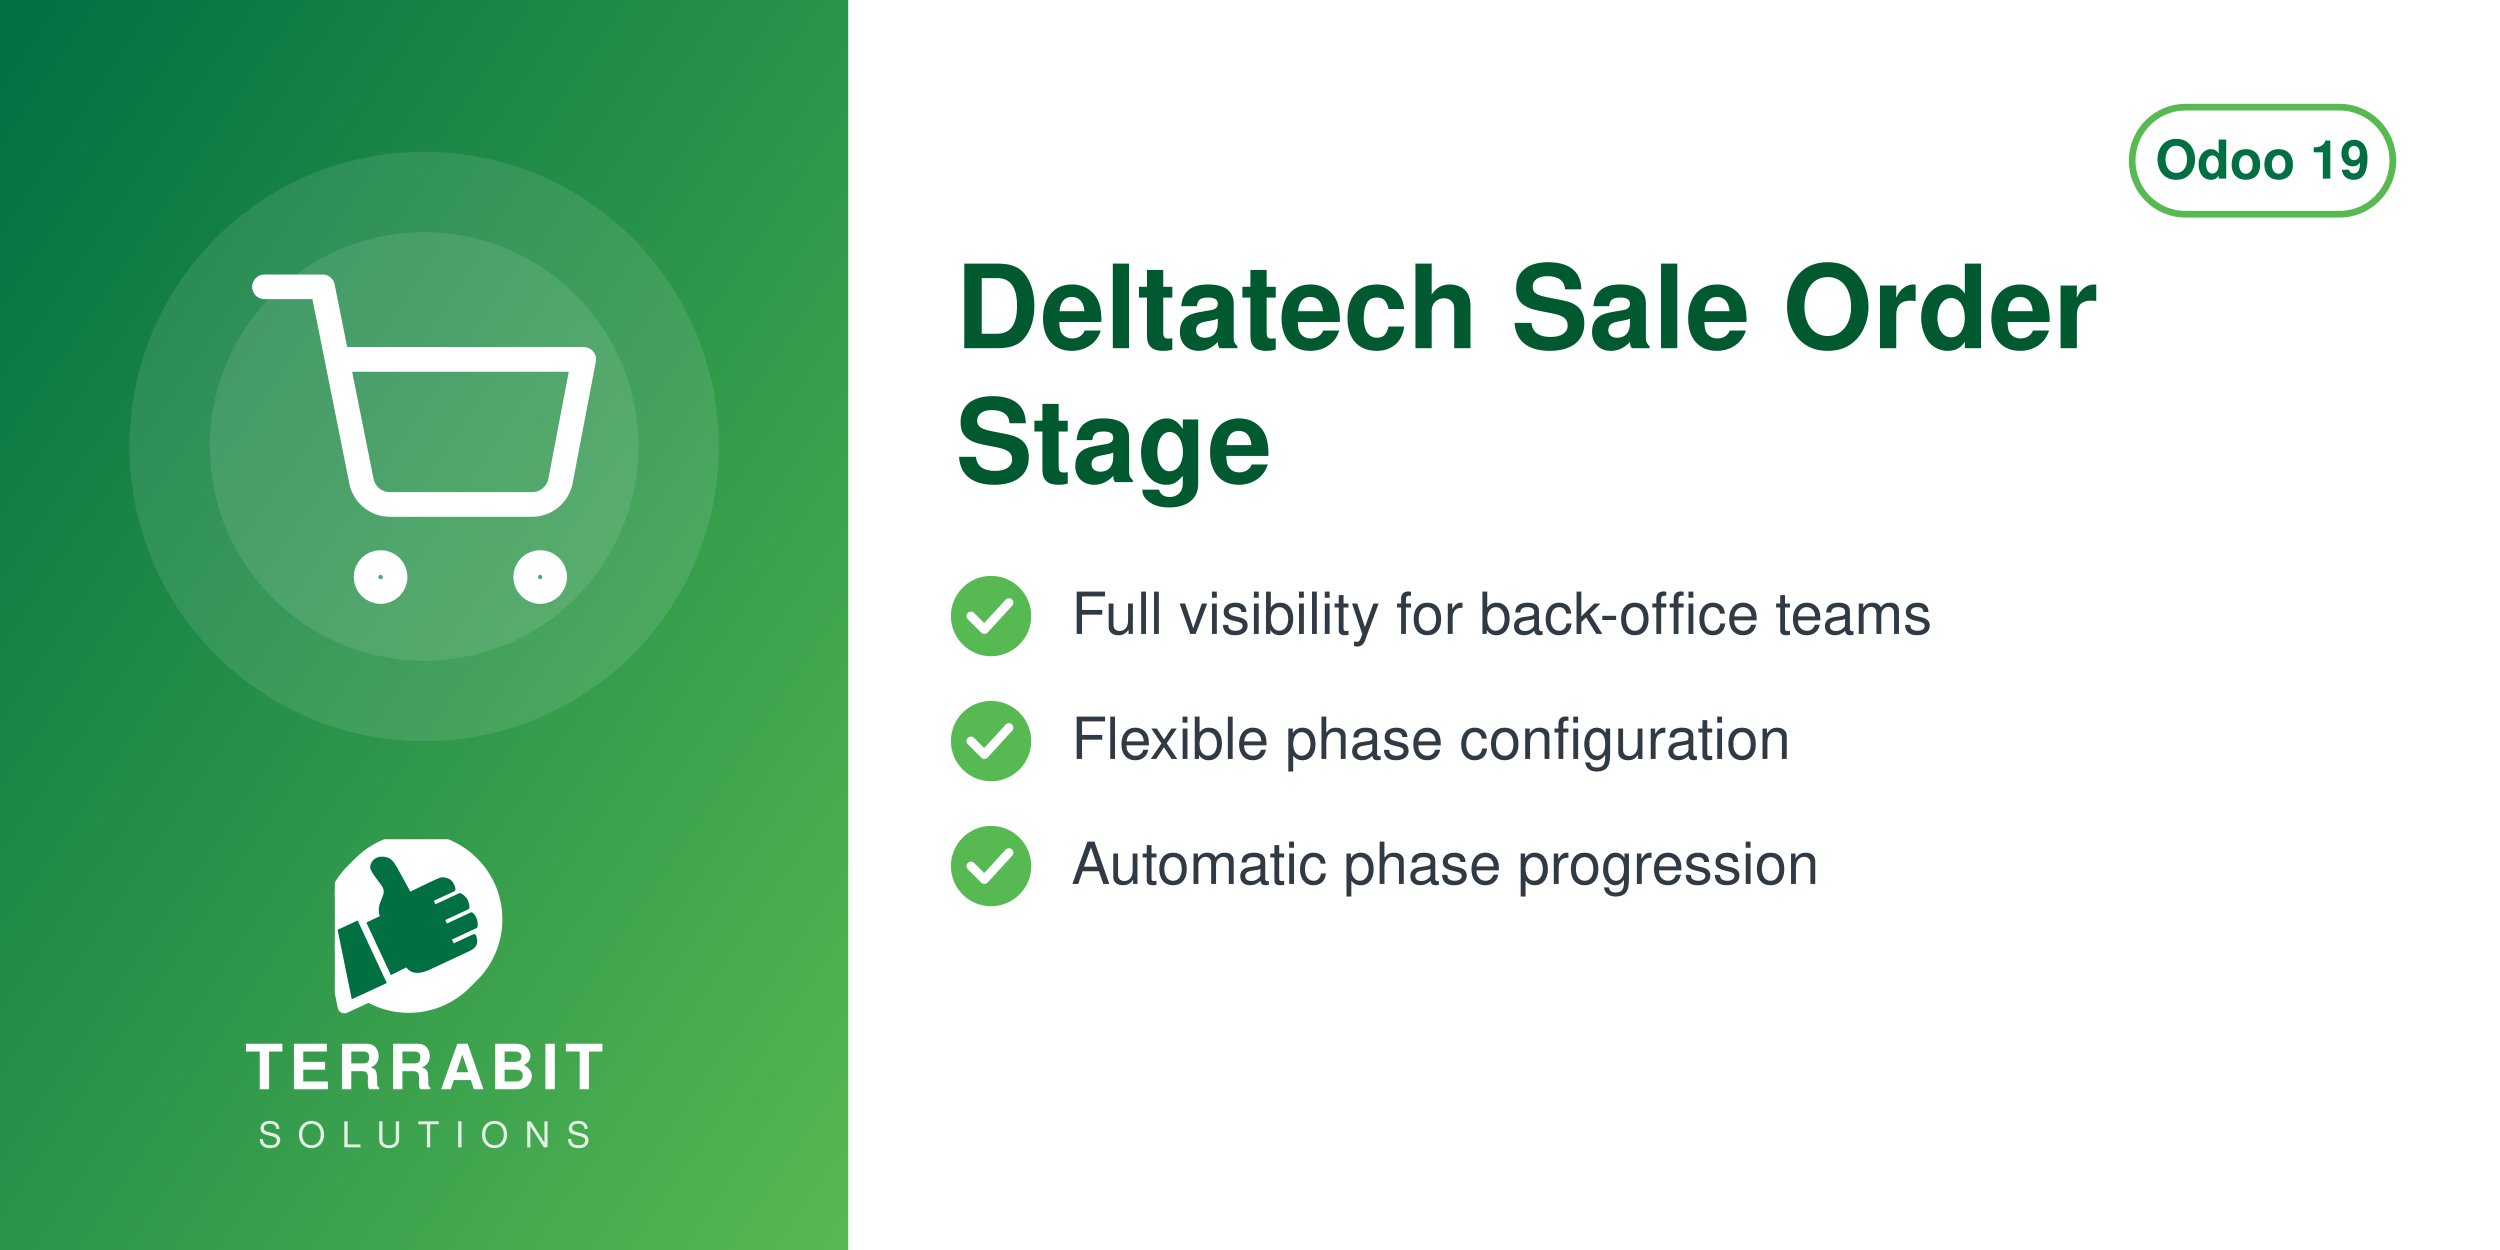
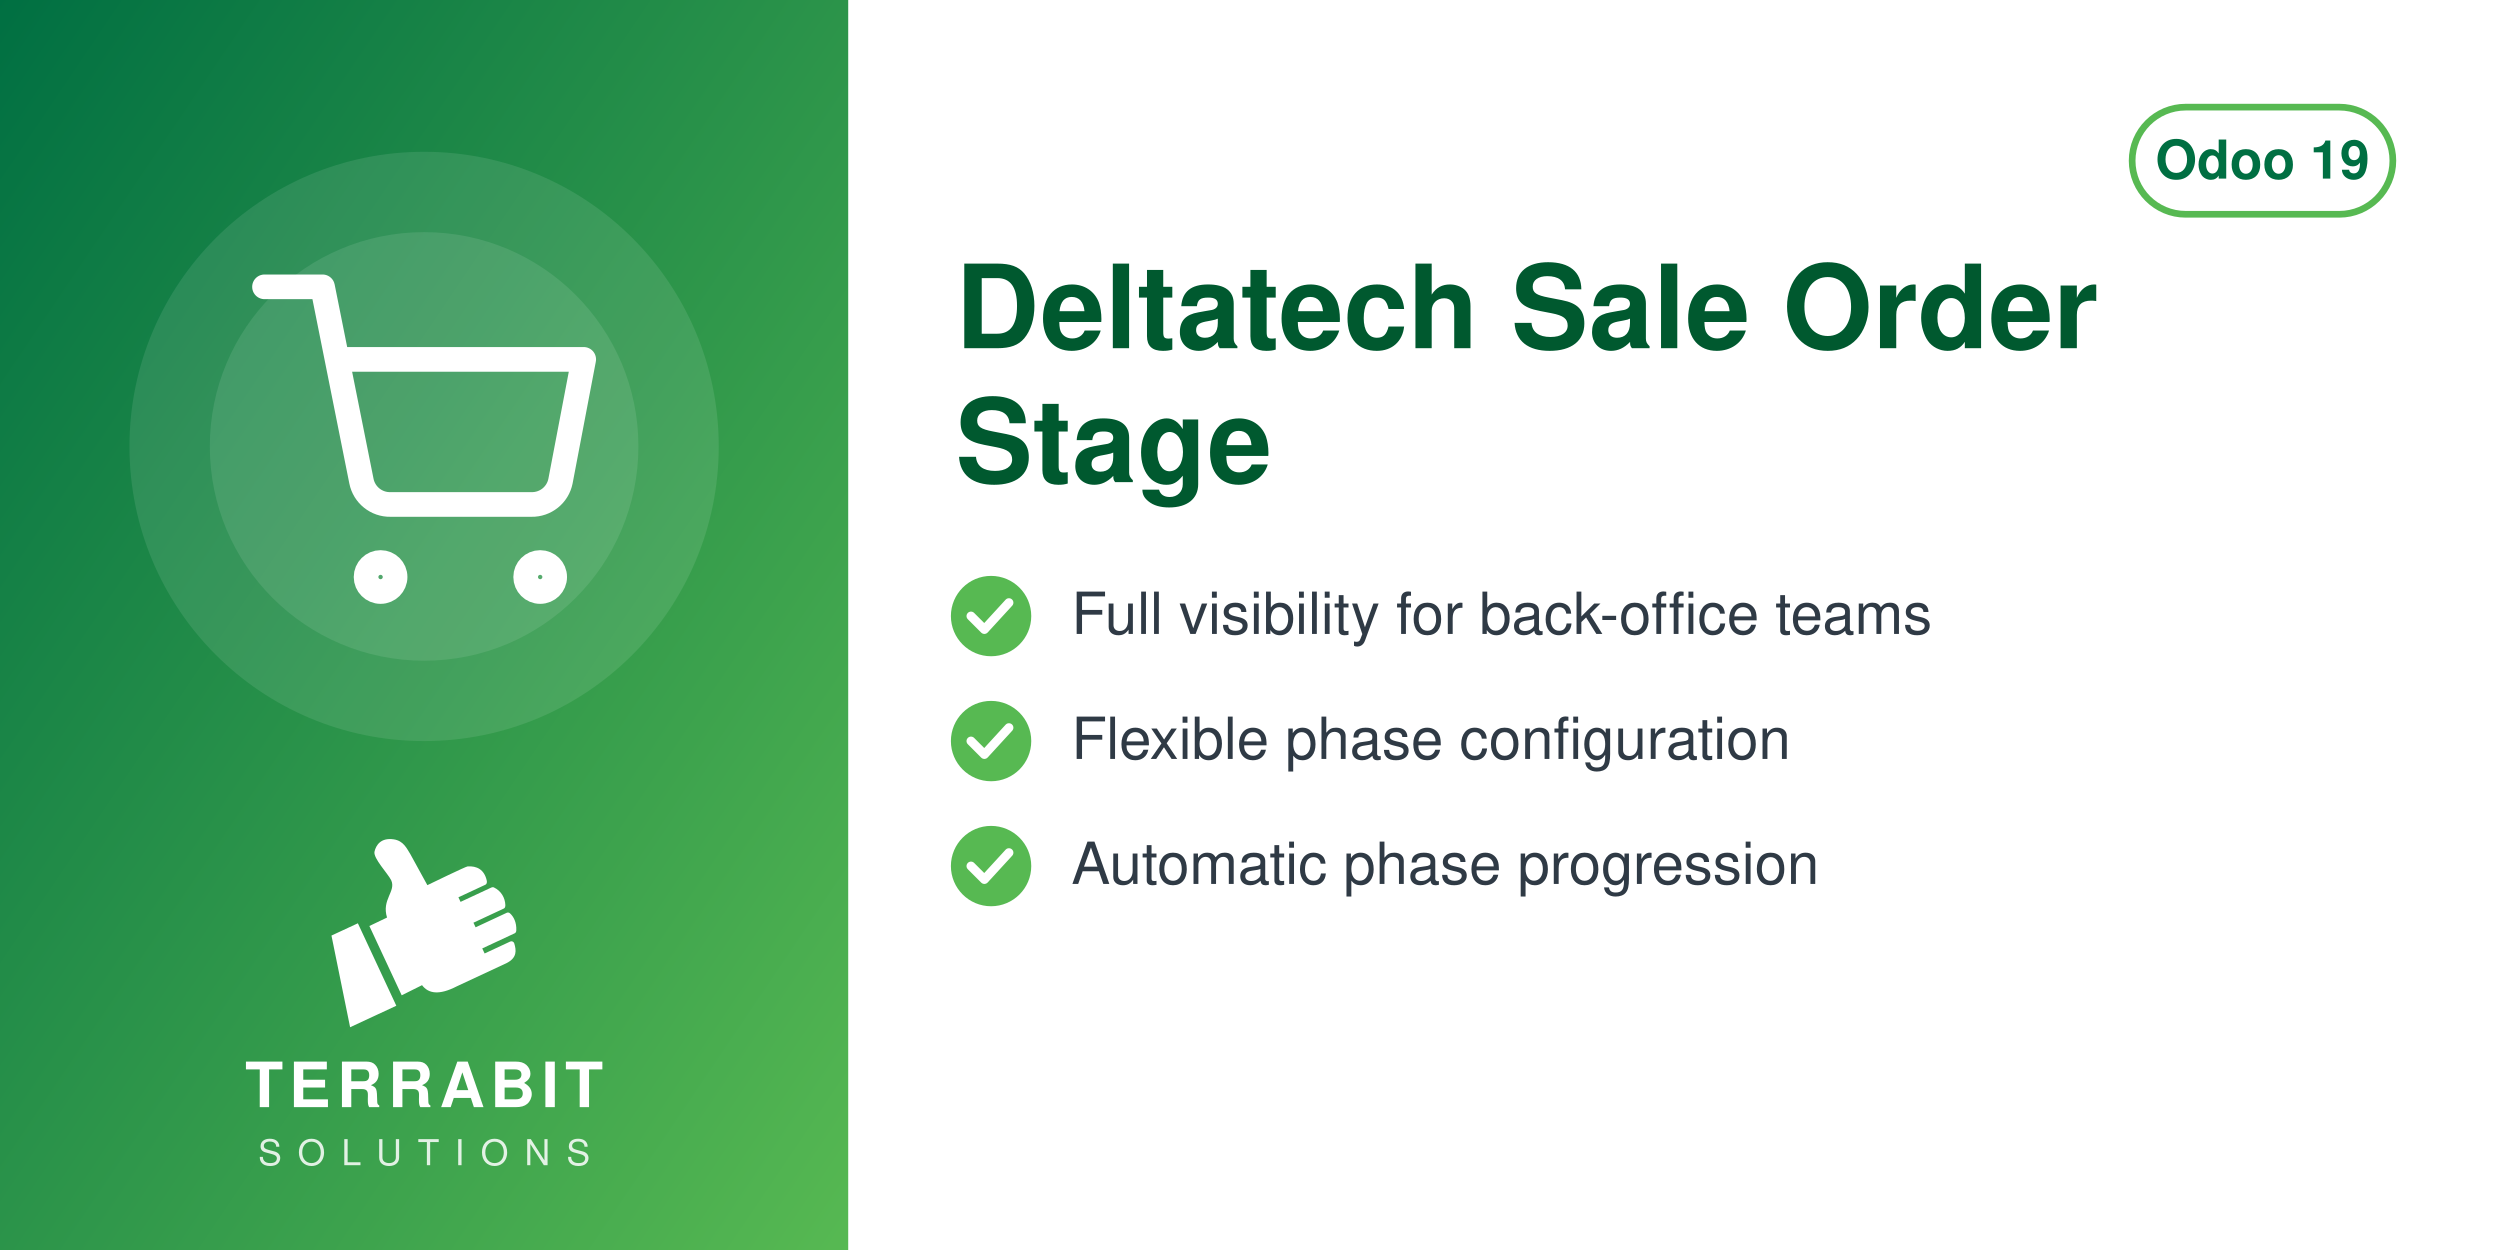
<svg xmlns="http://www.w3.org/2000/svg" width="560" height="280" viewBox="0 0 560 280">
  <defs>
    <linearGradient id="g" x1="0" y1="0" x2="1" y2="1">
      <stop offset="0" stop-color="#006F42" />
      <stop offset="1" stop-color="#57B952" />
    </linearGradient>
  </defs>
  <rect width="560" height="280" fill="#FFFFFF" />
  <rect width="190" height="280" fill="url(#g)" />
  <circle cx="95.0" cy="100" r="66" fill="white" opacity="0.10" />
  <circle cx="95.0" cy="100" r="48" fill="white" opacity="0.10" />
  <svg x="56.0" y="61.0" width="78" height="78" viewBox="0 0 24 24">
    <g fill="none" stroke="white" stroke-width="1.7" stroke-linecap="round" stroke-linejoin="round">
      <circle cx="9" cy="21" r="1" />
      <circle cx="20" cy="21" r="1" />
      <path d="M1 1h4l2.68 13.39a2 2 0 0 0 2 1.61h9.72a2 2 0 0 0 2-1.61L23 6H6" />
    </g>
  </svg>
-   <svg x="75.0" y="188" width="40" height="40" viewBox="4150 2350 3900 3800" preserveAspectRatio="xMidYMid meet">
-     <path fill="#FFFFFF" d="M7338.82 5241.89c-336.4,511.49 -915.39,849.23 -1573.35,849.23 -318.43,0 -618.3,-79.19 -881.23,-218.8l-465.06 216.37c-72.83,33.95 -159.37,2.44 -193.35,-70.37 -5.59,-12.01 -9.4,-24.39 -11.54,-36.85l-247.52 -1217.33c-54.07,-175.41 -83.21,-361.76 -83.21,-554.92 0,-657.98 337.78,-1237 849.31,-1573.39 -400.37,339.2 -654.6,845.59 -654.6,1411.43 0,184.82 27.28,368.48 81.7,545.13l0.48 1.54 247.97 1219.53 0.08 0.48c1.71,9.89 4.72,19.5 8.96,28.59 26.29,56.38 93.5,80.75 149.87,54.52l479.82 -223.25 14.39 7.64c267.26,141.92 563.34,214.99 865.9,214.99 565.81,0 1072.18,-254.2 1411.38,-654.54z" />
-     <path fill="#FFFFFF" d="M5927.44 2165.35c1039.34,0 1881.91,842.57 1881.91,1881.91 0,1039.34 -842.57,1881.89 -1881.91,1881.89 -318.43,0 -618.33,-79.2 -881.24,-218.81l-465.06 216.38c-72.81,33.95 -159.37,2.44 -193.34,-70.36 -5.59,-12.01 -9.41,-24.4 -11.55,-36.86l-247.56 -1217.47c-54.04,-175.36 -83.16,-361.66 -83.16,-554.76 0,-1039.34 842.56,-1881.91 1881.9,-1881.91z" />
-     <path fill="#006F42" d="M4648.32 4073.59l636.59 1365.17 -765.09 355.96 -308.63 -1517.87 437.13 -203.26zm725.61 1192.32l336.75 -167.88c105.65,140.85 282.69,170.72 576.82,18.8l819.92 -382.33c181.4,-90.13 164.26,-214.57 130.07,-328.43 -4.28,-14.25 -13.68,-24.81 -27.34,-30.7 -13.67,-5.89 -27.61,-5.11 -41.09,1.18l-422.32 196.93 -39.04 -83.72 538.07 -250.91c16.64,-7.76 24.7,-27.69 25.58,-46.04 6.48,-134.33 -44.36,-230.89 -105.84,-285.23 -15.2,-13.44 -35.71,-15.59 -54.12,-7l-513.92 239.64 -35.6 -76.34 506.31 -236.1c17.69,-8.25 22.52,-36.93 21.83,-56.45 -4.1,-117.31 -67.62,-232.74 -187.72,-290.66 -13.94,-6.72 -28.64,-6.36 -42.69,0.19l-511.21 238.38 -35.37 -75.86 448.98 -209.36c20.44,-9.53 25.81,-42.28 21.02,-64.32 -41.02,-189.07 -167.92,-247.8 -318.14,-237.87 -29.39,1.94 -589.86,273.16 -665.95,310.54l-281.84 -513.57c-59.06,-93.13 -112.7,-221.7 -276.47,-245.13 -211.24,-30.22 -291.56,94.38 -316.89,203.13 -25.32,108.75 223.84,365.99 276.05,473.69 85.52,184.27 -161.86,318.11 -68.41,617.99l-292.54 139.94 535.09 1147.51z" />
+   <svg x="72.0" y="186" width="46" height="46" viewBox="4045 2535 3400 3400" preserveAspectRatio="xMidYMid meet">
+     <path fill="#FFFFFF" d="M4648.32 4073.59l636.59 1365.17 -765.09 355.96 -308.63 -1517.87 437.13 -203.26zm725.61 1192.32l336.75 -167.88c105.65,140.85 282.69,170.72 576.82,18.8l819.92 -382.33c181.4,-90.13 164.26,-214.57 130.07,-328.43 -4.28,-14.25 -13.68,-24.81 -27.34,-30.7 -13.67,-5.89 -27.61,-5.11 -41.09,1.18l-422.32 196.93 -39.04 -83.72 538.07 -250.91c16.64,-7.76 24.7,-27.69 25.58,-46.04 6.48,-134.33 -44.36,-230.89 -105.84,-285.23 -15.2,-13.44 -35.71,-15.59 -54.12,-7l-513.92 239.64 -35.6 -76.34 506.31 -236.1c17.69,-8.25 22.52,-36.93 21.83,-56.45 -4.1,-117.31 -67.62,-232.74 -187.72,-290.66 -13.94,-6.72 -28.64,-6.36 -42.69,0.19l-511.21 238.38 -35.37 -75.86 448.98 -209.36c20.44,-9.53 25.81,-42.28 21.02,-64.32 -41.02,-189.07 -167.92,-247.8 -318.14,-237.87 -29.39,1.94 -589.86,273.16 -665.95,310.54l-281.84 -513.57c-59.06,-93.13 -112.7,-221.7 -276.47,-245.13 -211.24,-30.22 -291.56,94.38 -316.89,203.13 -25.32,108.75 223.84,365.99 276.05,473.69 85.52,184.27 -161.86,318.11 -68.41,617.99l-292.54 139.94 535.09 1147.51z" />
  </svg>
-   <text x="95.0" y="244" text-anchor="middle" font-family="Helvetica,Arial,sans-serif" font-size="14" font-weight="800" letter-spacing="1.4" fill="white">TERRABIT</text>
-   <text x="95.0" y="257" text-anchor="middle" font-family="Helvetica,Arial,sans-serif" font-size="8" font-weight="500" letter-spacing="3.6" fill="white" opacity="0.85">SOLUTIONS</text>
+   <text x="95.0" y="248" text-anchor="middle" font-family="Helvetica,Arial,sans-serif" font-size="14" font-weight="800" letter-spacing="1.4" fill="white">TERRABIT</text>
+   <text x="95.0" y="261" text-anchor="middle" font-family="Helvetica,Arial,sans-serif" font-size="8" font-weight="500" letter-spacing="3.6" fill="white" opacity="0.85">SOLUTIONS</text>
  <g>
    <rect x="477.6" y="24" width="58.4" height="24" rx="12" fill="none" stroke="#57B952" stroke-width="1.5" />
    <text x="506.8" y="40" text-anchor="middle" font-family="Helvetica,Arial,sans-serif" font-size="12" font-weight="700" fill="#006F42">Odoo 19</text>
  </g>
  <text x="214" y="78" font-family="Helvetica,Arial,sans-serif" font-size="26" font-weight="700" fill="#00592F">Deltatech Sale Order</text>
  <text x="214" y="108" font-family="Helvetica,Arial,sans-serif" font-size="26" font-weight="700" fill="#00592F">Stage</text>
  <circle cx="222" cy="138" r="9" fill="#57B952" />
  <path d="M217.5 138 l3 3 l5.5 -6" fill="none" stroke="white" stroke-width="2" stroke-linecap="round" stroke-linejoin="round" />
  <text x="240" y="142" font-family="Helvetica,Arial,sans-serif" font-size="13" fill="#2F3A45">Full visibility for back-office teams</text>
  <circle cx="222" cy="166" r="9" fill="#57B952" />
  <path d="M217.5 166 l3 3 l5.5 -6" fill="none" stroke="white" stroke-width="2" stroke-linecap="round" stroke-linejoin="round" />
  <text x="240" y="170" font-family="Helvetica,Arial,sans-serif" font-size="13" fill="#2F3A45">Flexible phase configuration</text>
  <circle cx="222" cy="194" r="9" fill="#57B952" />
  <path d="M217.5 194 l3 3 l5.5 -6" fill="none" stroke="white" stroke-width="2" stroke-linecap="round" stroke-linejoin="round" />
  <text x="240" y="198" font-family="Helvetica,Arial,sans-serif" font-size="13" fill="#2F3A45">Automatic phase progression</text>
</svg>
